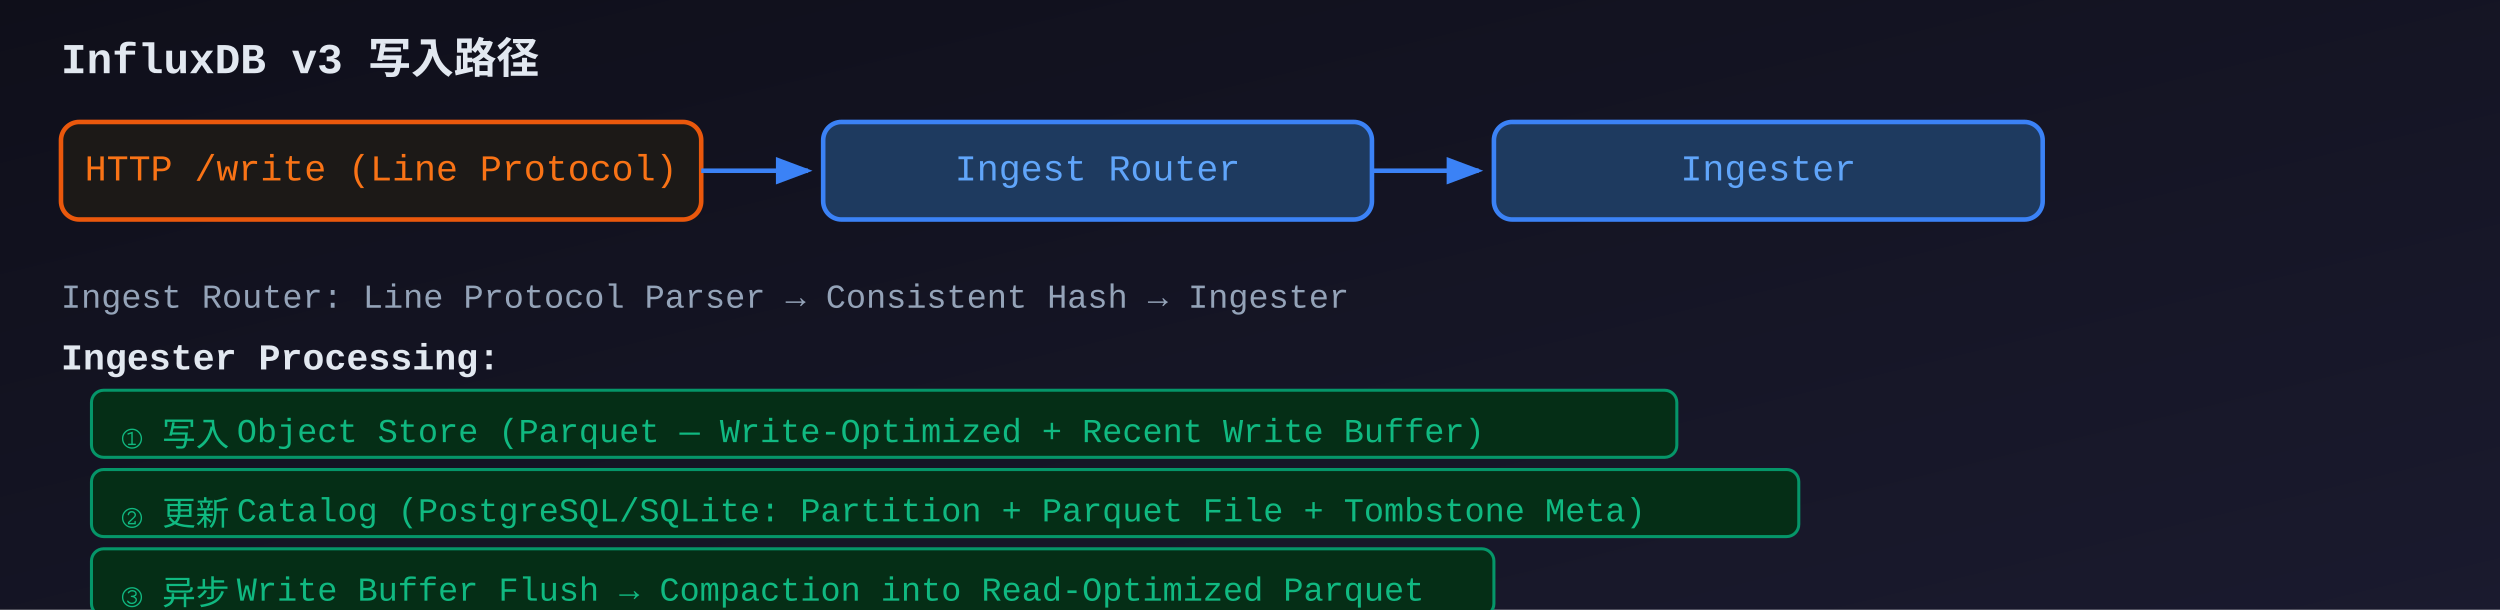
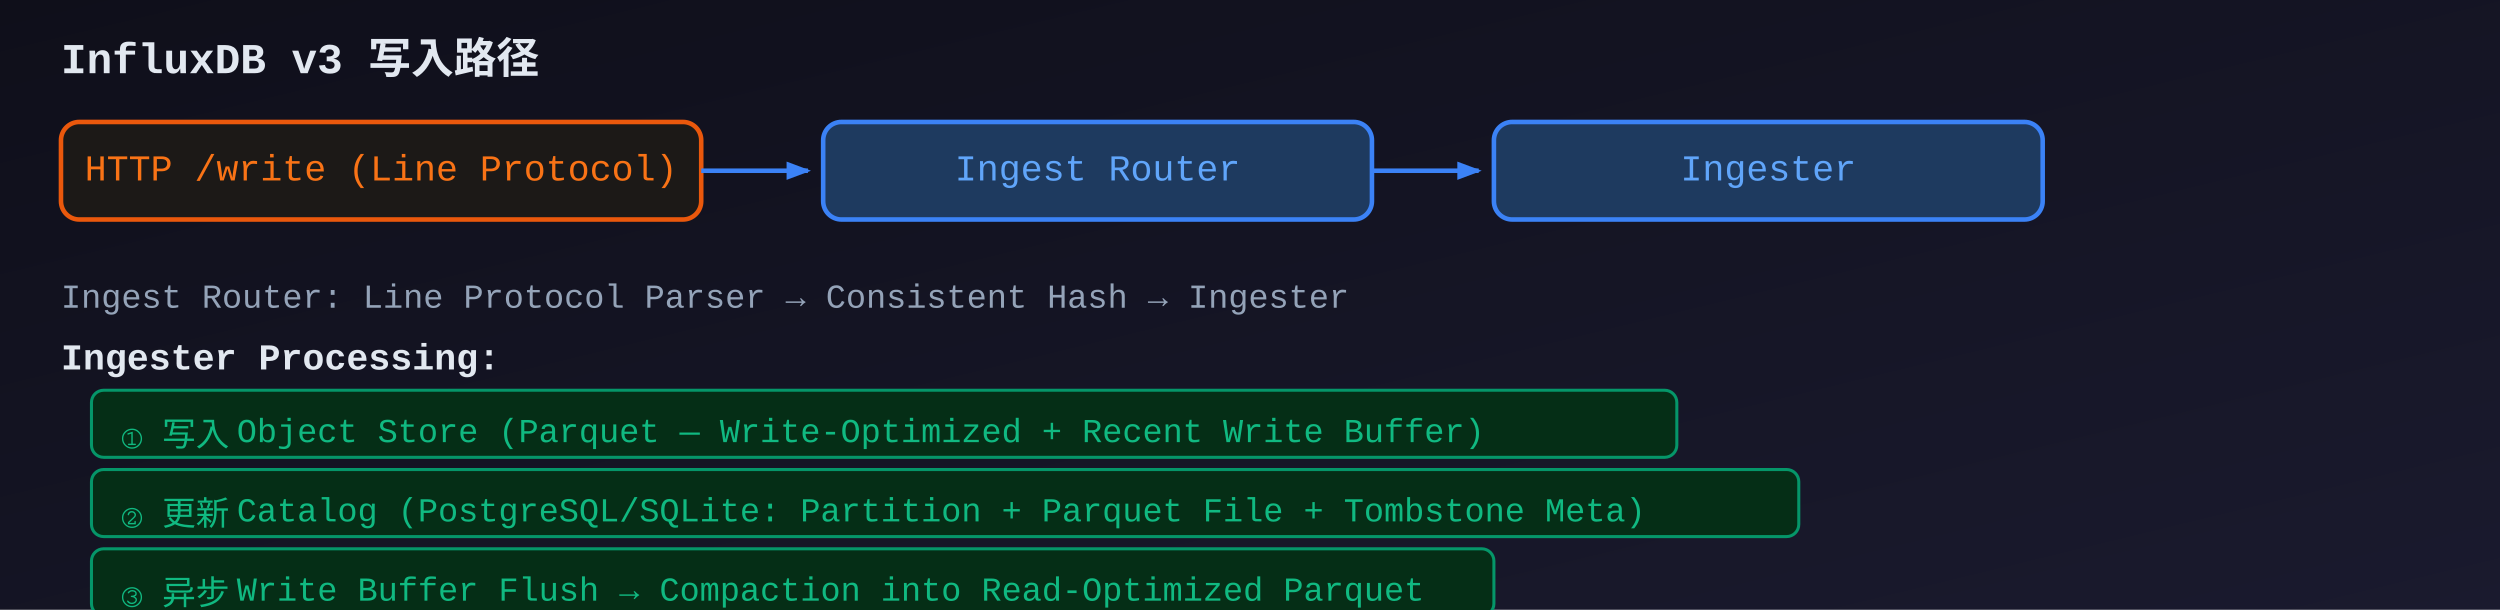
<svg xmlns="http://www.w3.org/2000/svg" viewBox="0 0 820 200">
  <defs>
    <linearGradient id="bg-grad" x1="0%" y1="0%" x2="100%" y2="100%">
      <stop offset="0%" stop-color="#0f0f1a" />
      <stop offset="100%" stop-color="#1a1a2e" />
    </linearGradient>
-     <marker id="arr-blue" markerWidth="8" markerHeight="6" refX="7" refY="3" orient="auto">
+     <marker id="arr-blue" markerWidth="8" markerHeight="6" refX="7" refY="3" orient="auto" markerUnits="userSpaceOnUse" overflow="visible">
      <polygon points="0 0, 8 3, 0 6" fill="#3b82f6" />
    </marker>
  </defs>
  <style>
    text { font-family: "SF Mono","Fira Code","Cascadia Code","Courier New","Microsoft YaHei","SimHei",monospace; }
  </style>
  <rect width="820" height="200" fill="url(#bg-grad)" />
  <text x="20" y="24" font-size="14" fill="#e2e8f0" font-weight="700">InfluxDB v3 写入路径</text>
  <rect x="20" y="40" width="210" height="32" rx="6" fill="#1c1917" stroke="#ea580c" stroke-width="1.5" />
  <text x="125" y="56" font-size="12" fill="#f97316" text-anchor="middle" dominant-baseline="central">HTTP /write (Line Protocol)</text>
  <line x1="230" y1="56" x2="265" y2="56" stroke="#3b82f6" stroke-width="1.5" marker-end="url(#arr-blue)" />
  <rect x="270" y="40" width="180" height="32" rx="6" fill="#1e3a5f" stroke="#3b82f6" stroke-width="1.5" />
  <text x="360" y="56" font-size="12" fill="#60a5fa" text-anchor="middle" dominant-baseline="central">Ingest Router</text>
  <line x1="450" y1="56" x2="485" y2="56" stroke="#3b82f6" stroke-width="1.5" marker-end="url(#arr-blue)" />
  <rect x="490" y="40" width="180" height="32" rx="6" fill="#1e3a5f" stroke="#3b82f6" stroke-width="1.5" />
  <text x="580" y="56" font-size="12" fill="#60a5fa" text-anchor="middle" dominant-baseline="central">Ingester</text>
  <text x="20" y="98" font-size="11" fill="#94a3b8" dominant-baseline="central">Ingest Router: Line Protocol Parser → Consistent Hash → Ingester</text>
  <text x="20" y="118" font-size="12" fill="#e2e8f0" font-weight="700" dominant-baseline="central">Ingester Processing:</text>
  <rect x="30" y="128" width="520" height="22" rx="4" fill="#052e16" stroke="#059669" stroke-width="1" />
  <text x="40" y="139" font-size="11" fill="#10b981" dominant-baseline="central">① 写入 Object Store (Parquet — Write-Optimized + Recent Write Buffer)</text>
  <rect x="30" y="154" width="560" height="22" rx="4" fill="#052e16" stroke="#059669" stroke-width="1" />
  <text x="40" y="165" font-size="11" fill="#10b981" dominant-baseline="central">② 更新 Catalog (PostgreSQL/SQLite: Partition + Parquet File + Tombstone Meta)</text>
  <rect x="30" y="180" width="460" height="22" rx="4" fill="#052e16" stroke="#059669" stroke-width="1" />
  <text x="40" y="191" font-size="11" fill="#10b981" dominant-baseline="central">③ 异步 Write Buffer Flush → Compaction into Read-Optimized Parquet</text>
</svg>
